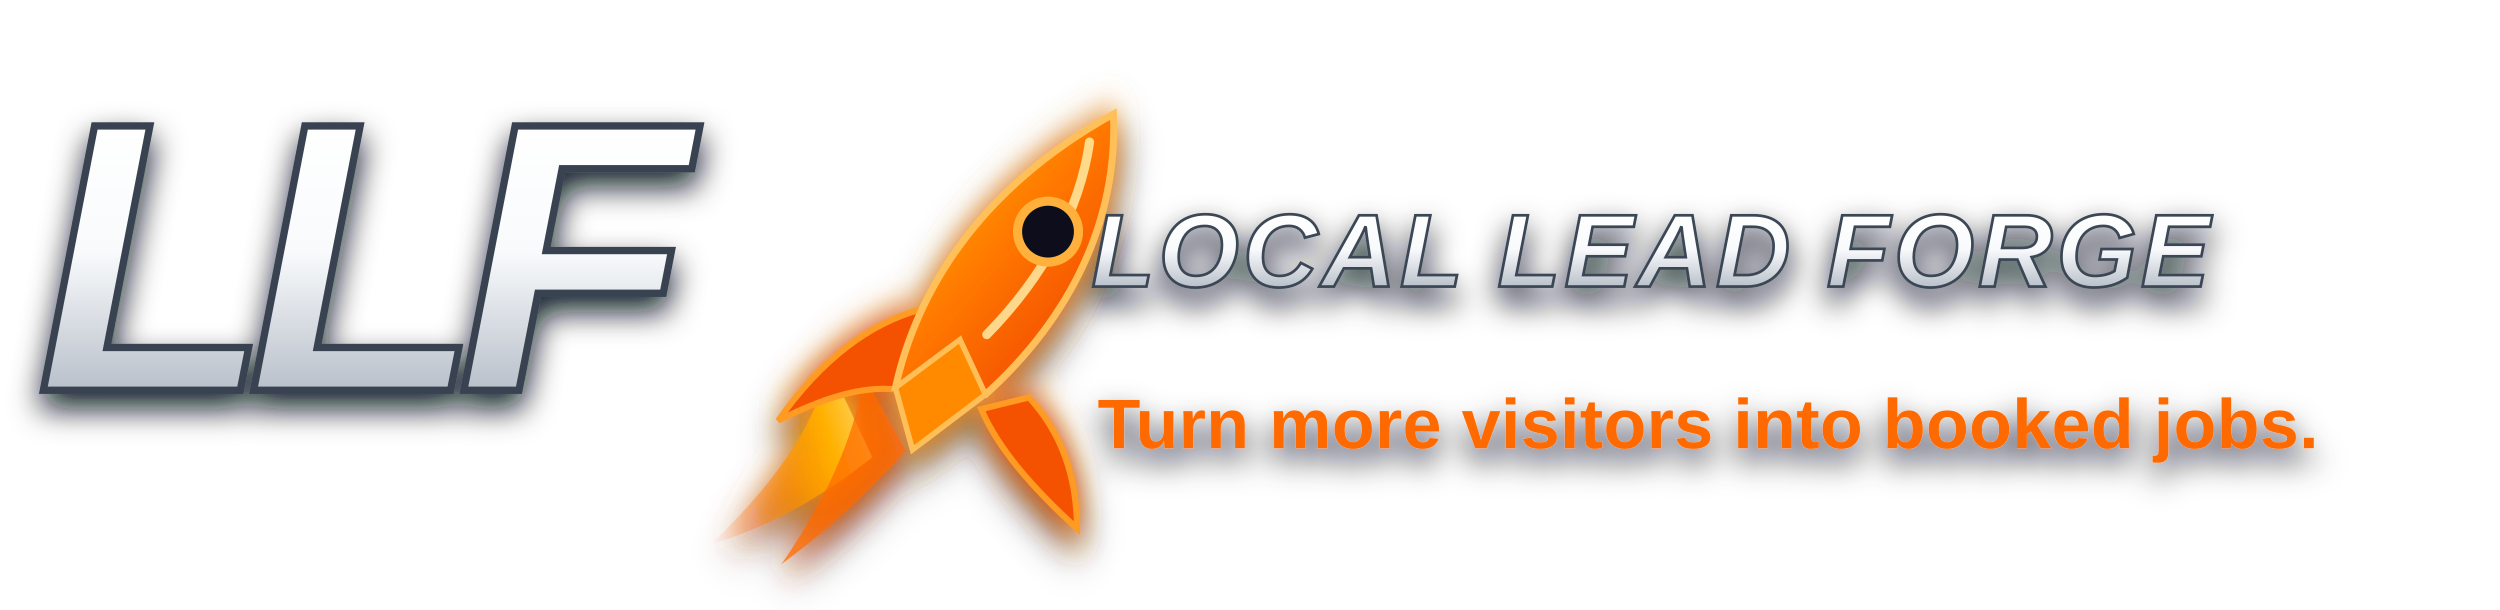
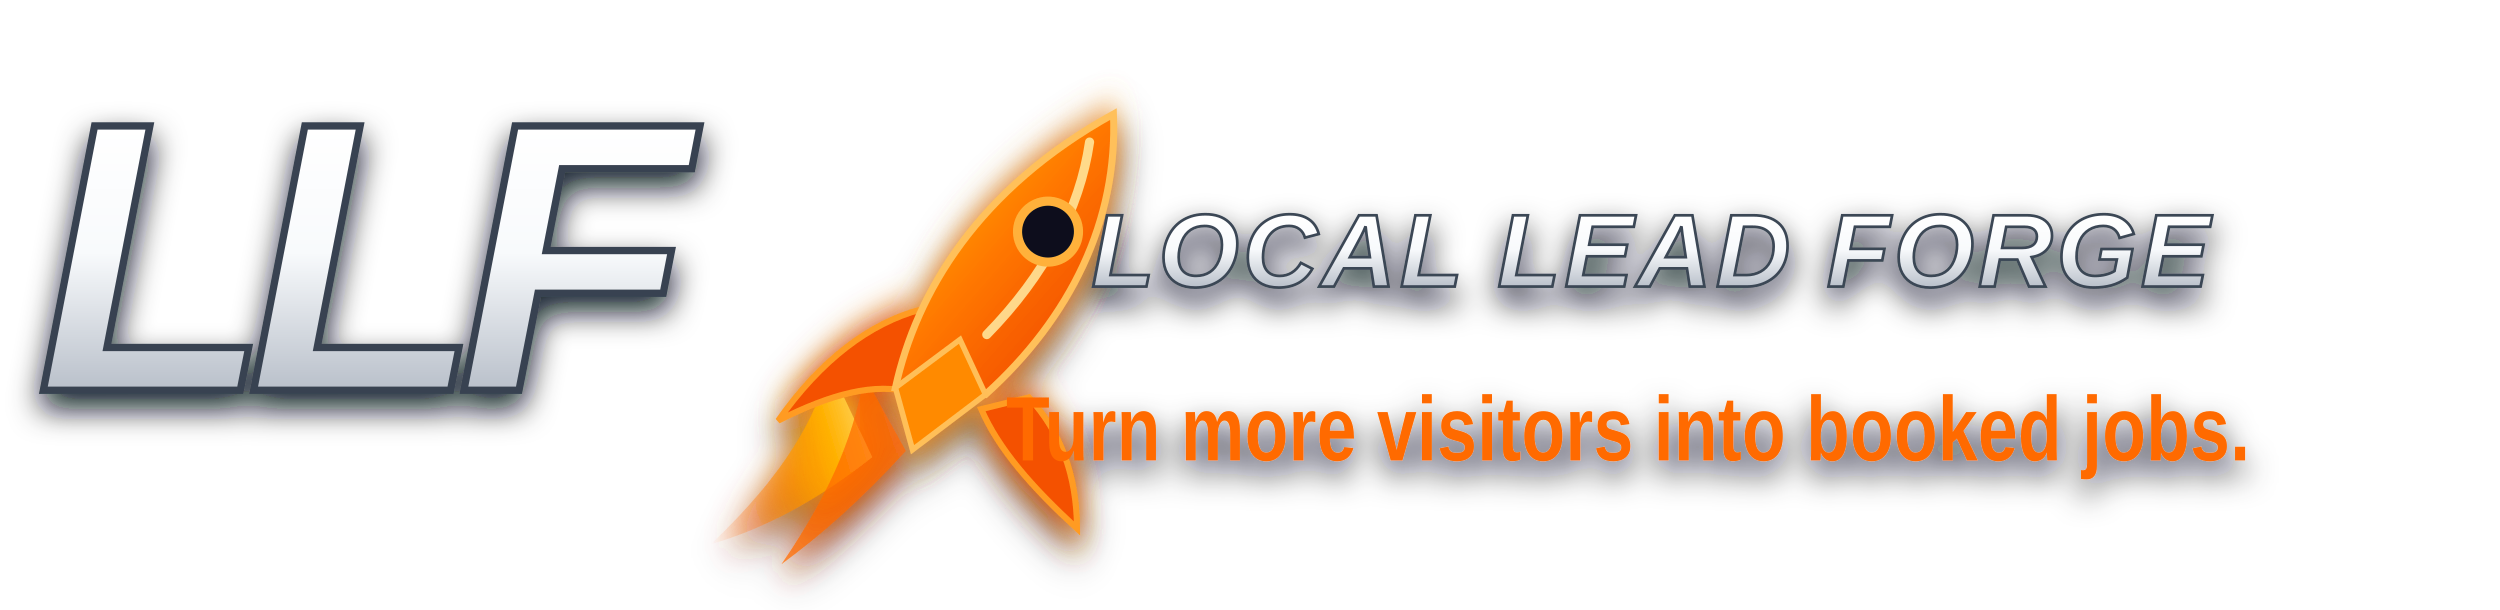
<svg xmlns="http://www.w3.org/2000/svg" viewBox="0 0 820 200" role="img" aria-labelledby="title desc">
  <defs>
    <linearGradient id="silver" x1="0" y1="0" x2="0" y2="1">
      <stop offset="0" stop-color="#ffffff" />
      <stop offset="0.48" stop-color="#f8fafc" />
      <stop offset="1" stop-color="#b9c0ca" />
    </linearGradient>
    <linearGradient id="orange" x1="0" y1="0" x2="1" y2="1">
      <stop offset="0" stop-color="#ffb000" />
      <stop offset="0.45" stop-color="#ff7800" />
      <stop offset="1" stop-color="#f04400" />
    </linearGradient>
    <linearGradient id="flame" x1="1" y1="0" x2="0" y2="1">
      <stop offset="0" stop-color="#fff3a6" />
      <stop offset="0.35" stop-color="#ffb000" />
      <stop offset="1" stop-color="#ff4f00" stop-opacity="0" />
    </linearGradient>
    <filter id="shadow" x="-30%" y="-30%" width="160%" height="180%">
      <feDropShadow dx="0" dy="5" stdDeviation="5" flood-color="#000814" flood-opacity="0.9" />
    </filter>
    <filter id="orangeGlow" x="-80%" y="-80%" width="260%" height="260%">
      <feGaussianBlur stdDeviation="5" result="b" />
      <feMerge>
        <feMergeNode in="b" />
        <feMergeNode in="SourceGraphic" />
      </feMerge>
    </filter>
  </defs>
  <g filter="url(#shadow)">
    <text x="12" y="128" fill="url(#silver)" stroke="#394351" stroke-width="2.4" font-family="Impact, Arial Black, Arial, sans-serif" font-size="126" font-style="italic" font-weight="900" letter-spacing="-8">LLF</text>
    <g transform="translate(254 13) rotate(16 58 83)" filter="url(#orangeGlow)">
      <path d="M48 142 C35 160 21 174 5 184 C22 155 27 134 26 117 Z" fill="url(#flame)" opacity="0.98" />
      <path d="M58 137 C48 157 39 171 29 184 C39 154 40 134 38 117 Z" fill="#ff6a00" opacity="0.72" />
      <path d="M55 118 C42 118 29 126 15 139 C23 116 35 100 50 91 Z" fill="#f45100" stroke="#ff9b24" stroke-width="2" />
      <path d="M92 109 C105 117 114 129 119 146 C101 137 87 128 78 117 Z" fill="#f45100" stroke="#ff9b24" stroke-width="2" />
      <path d="M49 118 C47 86 57 48 93 12 C104 45 98 80 78 112 Z" fill="url(#orange)" stroke="#ffc05a" stroke-width="2.3" />
      <path d="M88 23 C91 45 86 69 73 93" fill="none" stroke="#fff0a8" stroke-width="3" stroke-linecap="round" opacity="0.82" />
      <circle cx="83" cy="55" r="10" fill="#07111f" stroke="#ffb13b" stroke-width="3" />
      <path d="M49 118 L65 97 L78 112 L60 136 Z" fill="#ff8a00" stroke="#ffbf58" stroke-width="1.8" />
    </g>
    <text x="358" y="94" fill="url(#silver)" stroke="#3b4655" stroke-width="0.9" font-family="Arial Narrow, Arial, sans-serif" font-size="34" font-style="italic" font-weight="800" letter-spacing="1.2">LOCAL LEAD FORGE</text>
-     <text x="360" y="147" fill="#ff6a00" font-family="Arial, sans-serif" font-size="23" font-weight="700" letter-spacing="0.1">Turn more visitors into booked jobs.</text>
+     <g transform="translate(330 0)">
+       <g transform="scale(0.78 1)">
+         <text x="0" y="151" fill="#ff6a00" font-family="Arial, sans-serif" font-size="30" font-weight="800" letter-spacing="0.15">Turn more visitors into booked jobs.</text>
+       </g>
+     </g>
  </g>
</svg>
